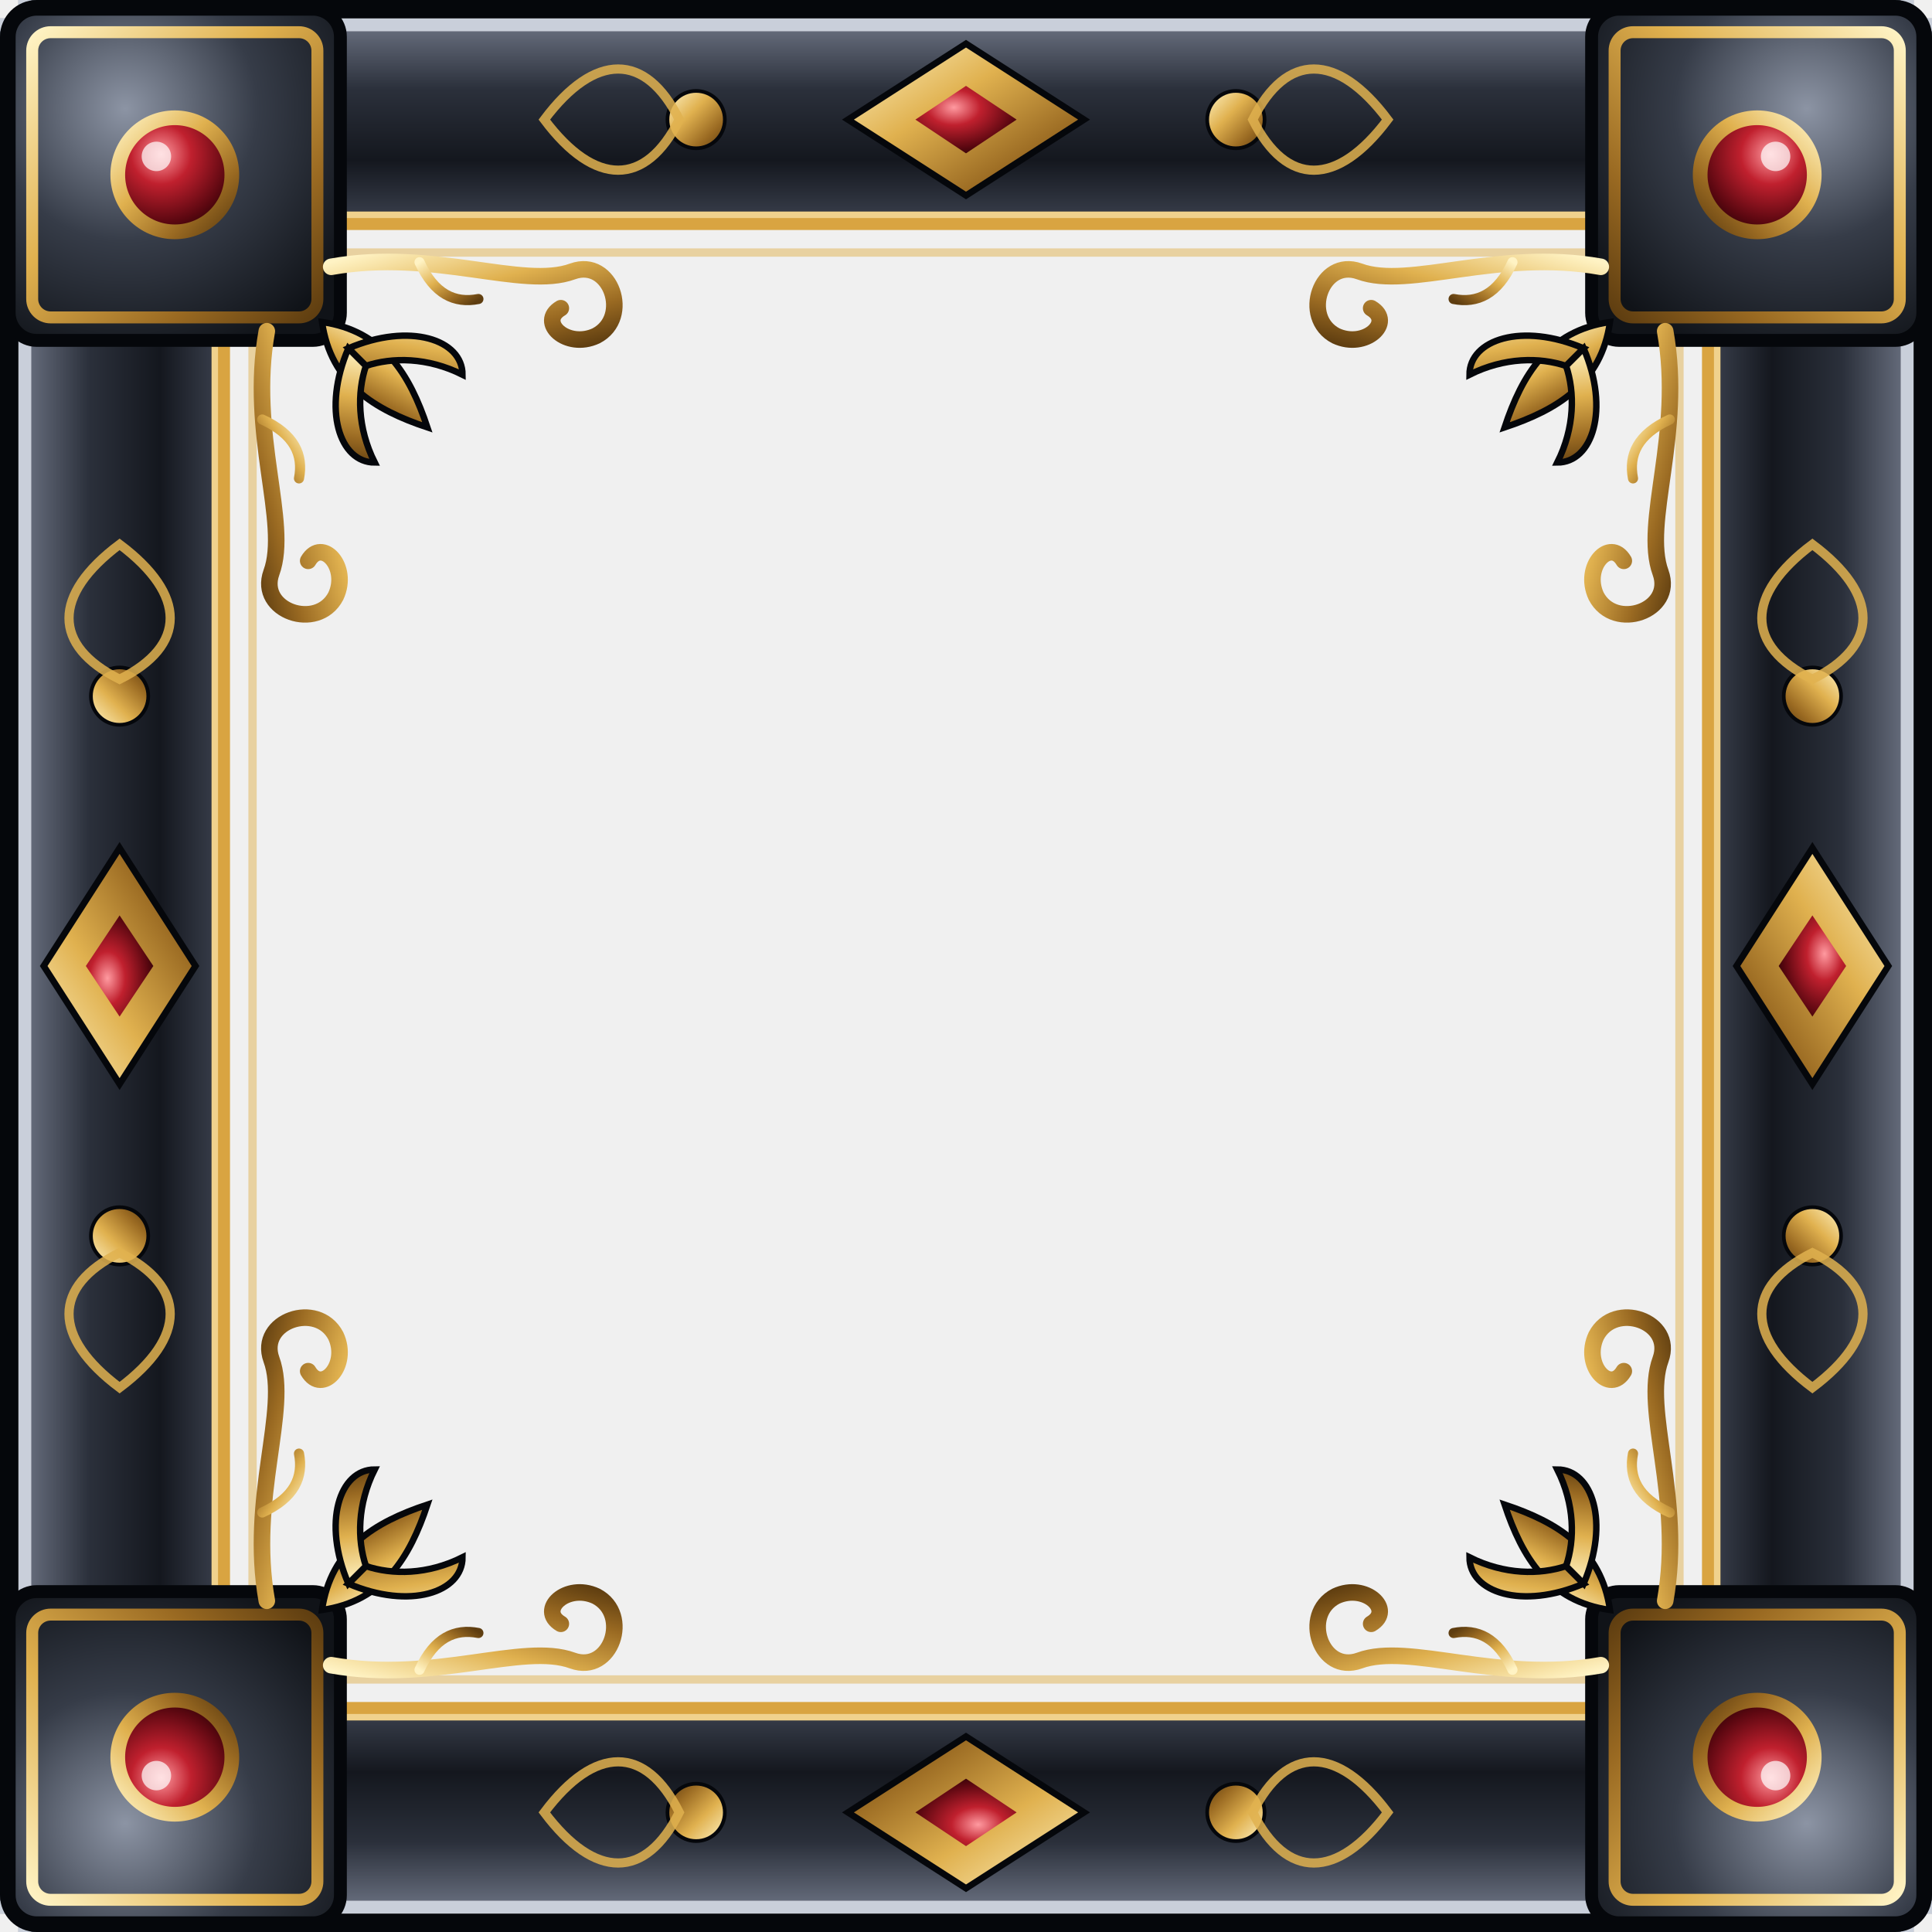
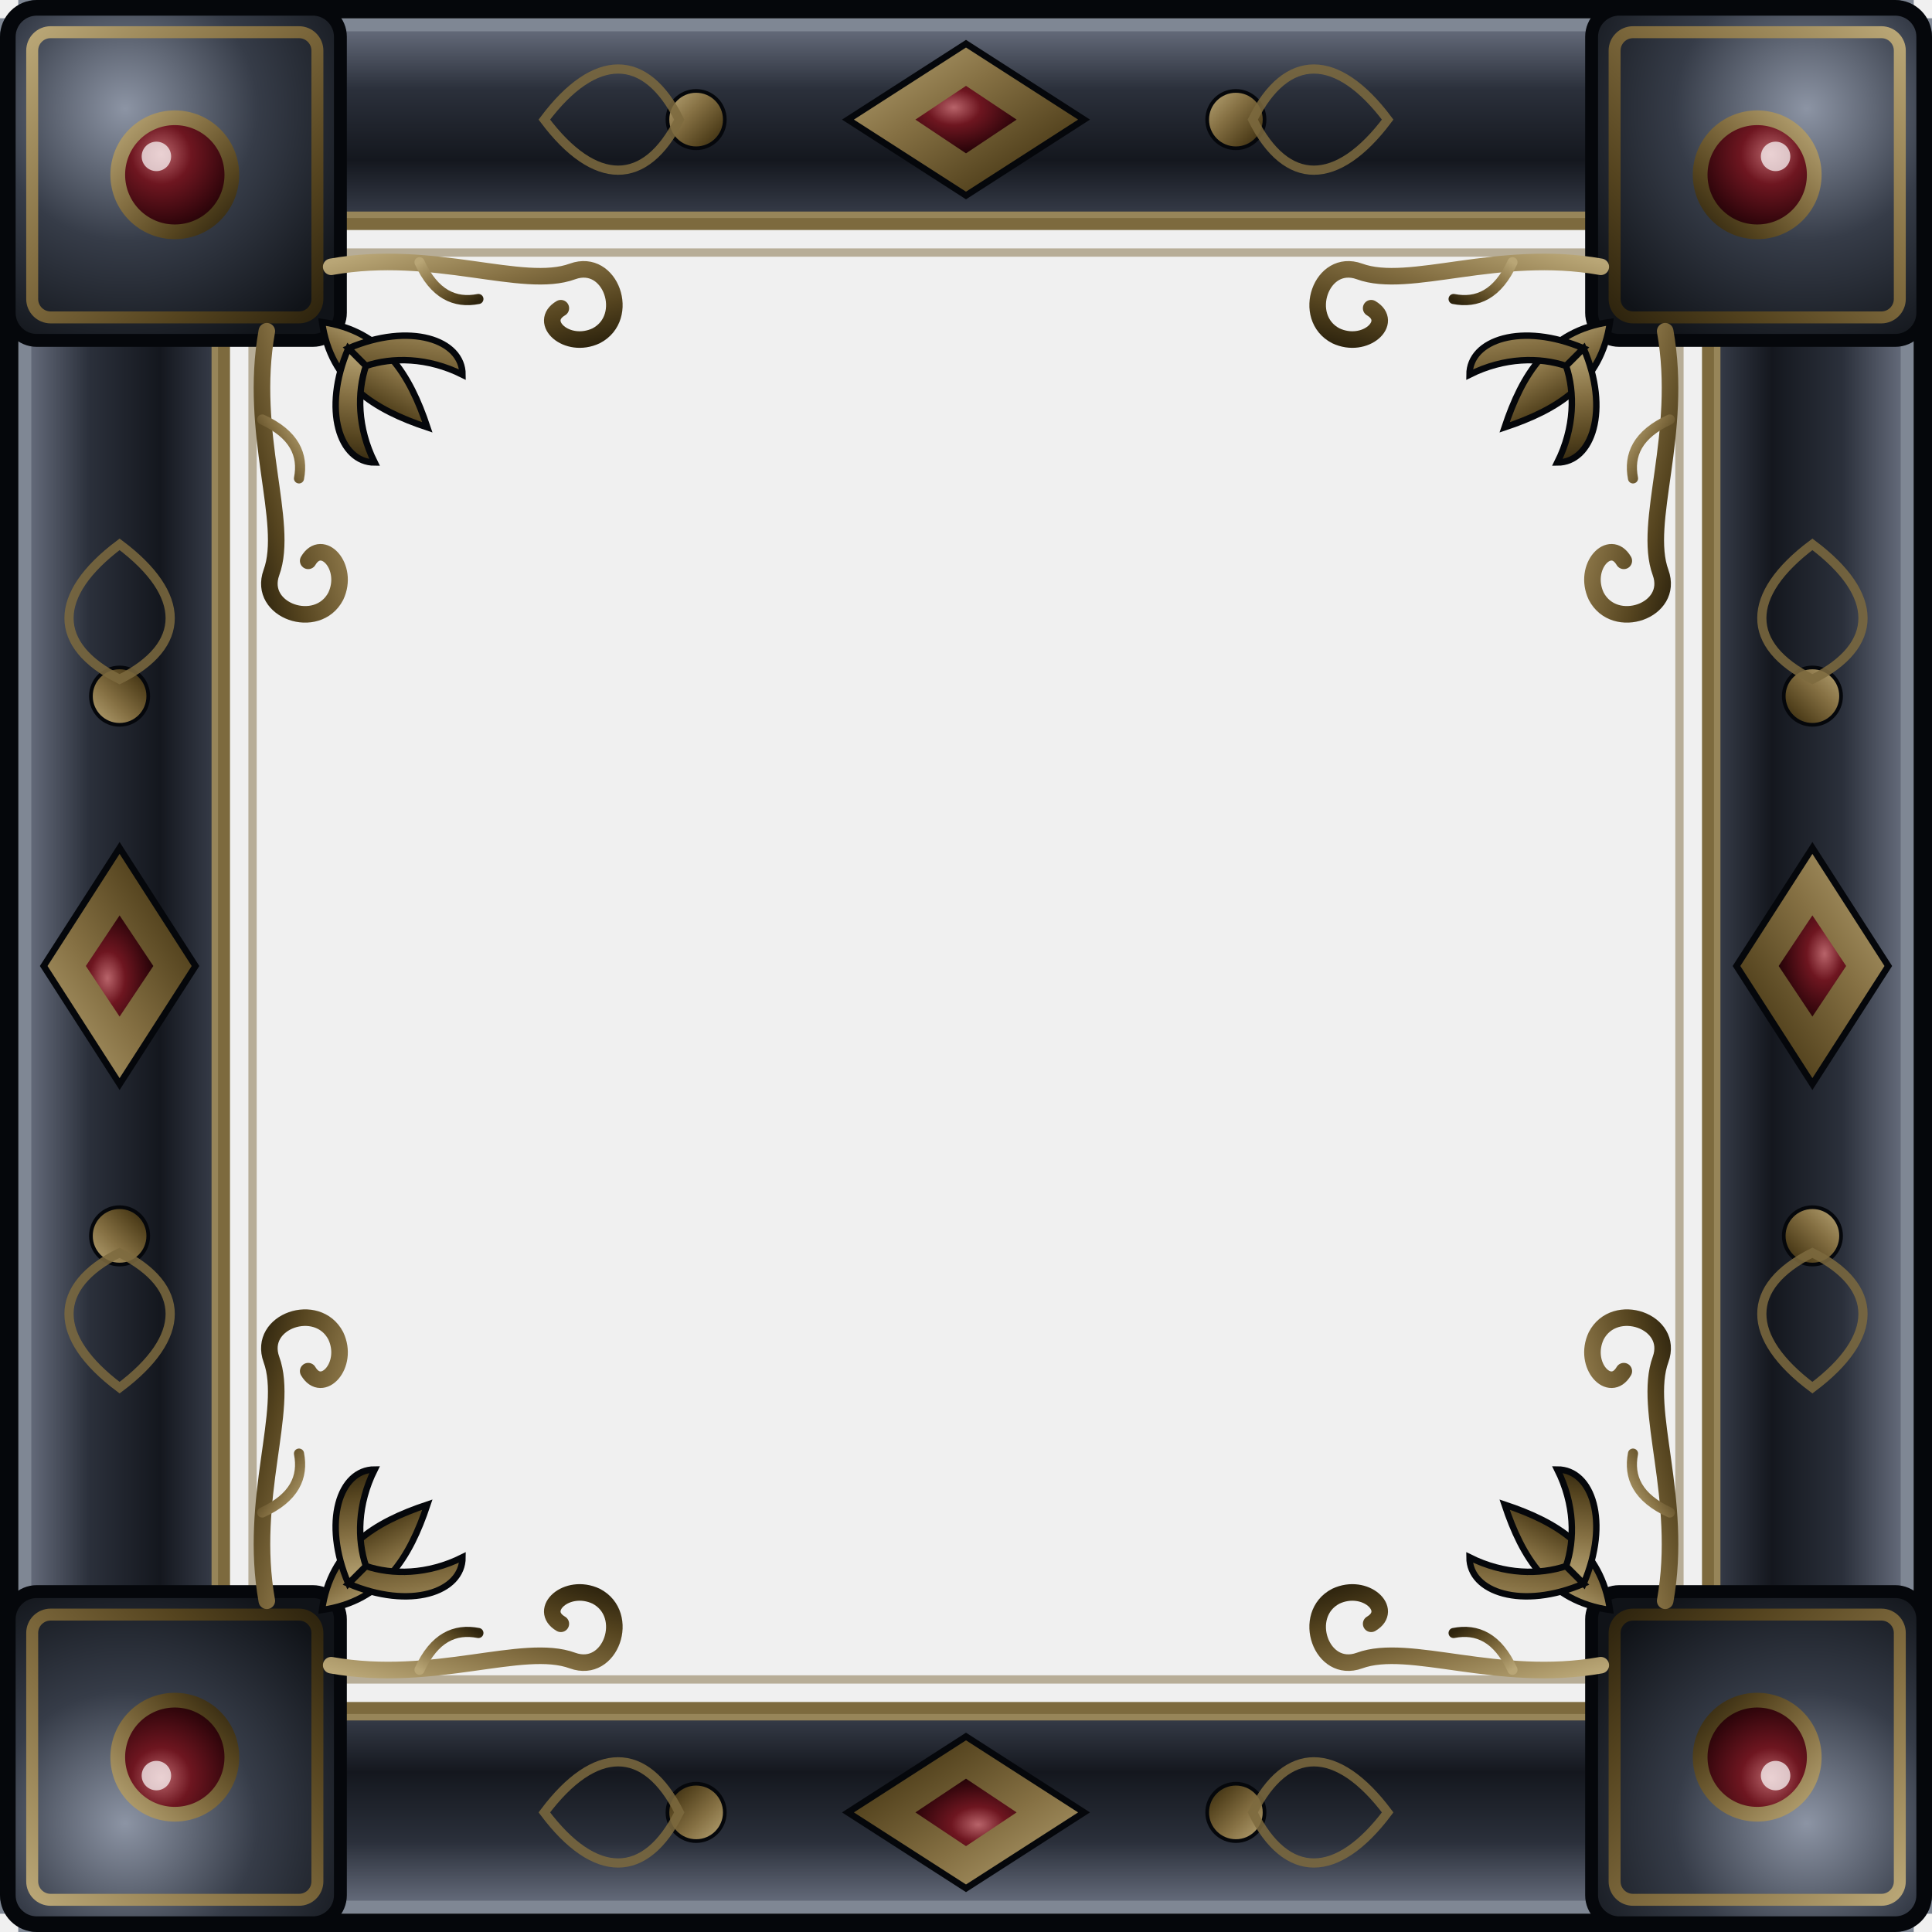
<svg xmlns="http://www.w3.org/2000/svg" viewBox="0 0 210 210" width="210" height="210">
  <defs>
    <linearGradient id="iron" x1="0" y1="0" x2="0" y2="1">
      <stop offset="0" stop-color="#6f7686" />
      <stop offset=".35" stop-color="#2b303b" />
      <stop offset=".7" stop-color="#14171e" />
      <stop offset="1" stop-color="#3a404d" />
    </linearGradient>
    <linearGradient id="ironv" x1="0" y1="0" x2="1" y2="0">
      <stop offset="0" stop-color="#6f7686" />
      <stop offset=".35" stop-color="#2b303b" />
      <stop offset=".7" stop-color="#14171e" />
      <stop offset="1" stop-color="#3a404d" />
    </linearGradient>
    <linearGradient id="silver" x1="0" y1="0" x2="1" y2="1">
      <stop offset="0" stop-color="#f4f6fa" />
      <stop offset=".45" stop-color="#a3abba" />
      <stop offset="1" stop-color="#454b58" />
    </linearGradient>
    <linearGradient id="gold" x1="0" y1="0" x2="1" y2="1">
-       <stop offset="0" stop-color="#fff3c4" />
-       <stop offset=".4" stop-color="#e0b14f" />
-       <stop offset=".75" stop-color="#9a6a22" />
-       <stop offset="1" stop-color="#5e3d10" />
+       <stop offset="0" stop-color="#b9a676" />
+       <stop offset=".4" stop-color="#857043" />
+       <stop offset=".75" stop-color="#55441f" />
+       <stop offset="1" stop-color="#2e240e" />
    </linearGradient>
    <radialGradient id="gem" cx=".38" cy=".32" r=".75">
-       <stop offset="0" stop-color="#ff9aa0" />
-       <stop offset=".35" stop-color="#c0202e" />
-       <stop offset=".8" stop-color="#5a0710" />
-       <stop offset="1" stop-color="#2a0306" />
+       <stop offset="0" stop-color="#b8646a" />
+       <stop offset=".35" stop-color="#6e1620" />
+       <stop offset=".8" stop-color="#33060c" />
+       <stop offset="1" stop-color="#180204" />
    </radialGradient>
    <radialGradient id="boss" cx=".35" cy=".3" r=".8">
      <stop offset="0" stop-color="#8c94a4" />
      <stop offset=".5" stop-color="#363c48" />
      <stop offset="1" stop-color="#101318" />
    </radialGradient>
  </defs>
  <g>
    <rect x="0" y="2" width="210" height="22" fill="url(#iron)" />
-     <rect x="0" y="2" width="210" height="1.4" fill="#c9cfda" />
-     <rect x="0" y="23" width="210" height="2" fill="#d9a441" />
-     <rect x="0" y="23" width="210" height=".7" fill="#fff0bf" opacity=".6" />
-     <rect x="0" y="27" width="210" height=".9" fill="#e0b14f" opacity=".5" />
+     <rect x="0" y="2" width="210" height="1.4" fill="#7f8794" />
+     <rect x="0" y="23" width="210" height="2" fill="#7d6a3e" />
+     <rect x="0" y="23" width="210" height=".7" fill="#a8976a" opacity=".6" />
+     <rect x="0" y="27" width="210" height=".9" fill="#7d6a3e" opacity=".5" />
    <g transform="translate(70 0)">
      <path d="M22.167 13 l12.833 -8.25 l12.833 8.25 l-12.833 8.25 z" fill="url(#gold)" stroke="#05070b" stroke-width=".7" />
      <path d="M29.5 13 l5.5 -3.667 l5.5 3.667 l-5.5 3.667 z" fill="url(#gem)" />
      <circle cx="5.667" cy="13" r="3.117" fill="url(#gold)" stroke="#05070b" stroke-width=".4" />
      <circle cx="64.333" cy="13" r="3.117" fill="url(#gold)" stroke="#05070b" stroke-width=".4" />
-       <path d="M-10.833 13 c5.5 -7.333 11 -7.333 14.667 0 c-3.667 7.333 -9.167 7.333 -14.667 0 z" fill="none" stroke="#e0b14f" stroke-width="1" opacity=".85" />
-       <path d="M80.833 13 c-5.5 -7.333 -11 -7.333 -14.667 0 c3.667 7.333 9.167 7.333 14.667 0 z" fill="none" stroke="#e0b14f" stroke-width="1" opacity=".85" />
+       <path d="M-10.833 13 c5.5 -7.333 11 -7.333 14.667 0 c-3.667 7.333 -9.167 7.333 -14.667 0 z" fill="none" stroke="#7d6a3e" stroke-width="1" opacity=".85" />
+       <path d="M80.833 13 c-5.5 -7.333 -11 -7.333 -14.667 0 c3.667 7.333 9.167 7.333 14.667 0 z" fill="none" stroke="#7d6a3e" stroke-width="1" opacity=".85" />
    </g>
  </g>
  <g transform="translate(210 0) rotate(90)">
    <rect x="0" y="2" width="210" height="22" fill="url(#iron)" />
-     <rect x="0" y="2" width="210" height="1.4" fill="#c9cfda" />
-     <rect x="0" y="23" width="210" height="2" fill="#d9a441" />
-     <rect x="0" y="23" width="210" height=".7" fill="#fff0bf" opacity=".6" />
-     <rect x="0" y="27" width="210" height=".9" fill="#e0b14f" opacity=".5" />
+     <rect x="0" y="2" width="210" height="1.4" fill="#7f8794" />
+     <rect x="0" y="23" width="210" height="2" fill="#7d6a3e" />
+     <rect x="0" y="23" width="210" height=".7" fill="#a8976a" opacity=".6" />
+     <rect x="0" y="27" width="210" height=".9" fill="#7d6a3e" opacity=".5" />
    <g transform="translate(70 0)">
      <path d="M22.167 13 l12.833 -8.25 l12.833 8.25 l-12.833 8.25 z" fill="url(#gold)" stroke="#05070b" stroke-width=".7" />
      <path d="M29.5 13 l5.5 -3.667 l5.5 3.667 l-5.5 3.667 z" fill="url(#gem)" />
      <circle cx="5.667" cy="13" r="3.117" fill="url(#gold)" stroke="#05070b" stroke-width=".4" />
      <circle cx="64.333" cy="13" r="3.117" fill="url(#gold)" stroke="#05070b" stroke-width=".4" />
-       <path d="M-10.833 13 c5.5 -7.333 11 -7.333 14.667 0 c-3.667 7.333 -9.167 7.333 -14.667 0 z" fill="none" stroke="#e0b14f" stroke-width="1" opacity=".85" />
-       <path d="M80.833 13 c-5.5 -7.333 -11 -7.333 -14.667 0 c3.667 7.333 9.167 7.333 14.667 0 z" fill="none" stroke="#e0b14f" stroke-width="1" opacity=".85" />
+       <path d="M-10.833 13 c5.5 -7.333 11 -7.333 14.667 0 c-3.667 7.333 -9.167 7.333 -14.667 0 z" fill="none" stroke="#7d6a3e" stroke-width="1" opacity=".85" />
+       <path d="M80.833 13 c-5.5 -7.333 -11 -7.333 -14.667 0 c3.667 7.333 9.167 7.333 14.667 0 z" fill="none" stroke="#7d6a3e" stroke-width="1" opacity=".85" />
    </g>
  </g>
  <g transform="translate(210 210) rotate(180)">
    <rect x="0" y="2" width="210" height="22" fill="url(#iron)" />
-     <rect x="0" y="2" width="210" height="1.4" fill="#c9cfda" />
-     <rect x="0" y="23" width="210" height="2" fill="#d9a441" />
-     <rect x="0" y="23" width="210" height=".7" fill="#fff0bf" opacity=".6" />
-     <rect x="0" y="27" width="210" height=".9" fill="#e0b14f" opacity=".5" />
+     <rect x="0" y="2" width="210" height="1.4" fill="#7f8794" />
+     <rect x="0" y="23" width="210" height="2" fill="#7d6a3e" />
+     <rect x="0" y="23" width="210" height=".7" fill="#a8976a" opacity=".6" />
+     <rect x="0" y="27" width="210" height=".9" fill="#7d6a3e" opacity=".5" />
    <g transform="translate(70 0)">
      <path d="M22.167 13 l12.833 -8.25 l12.833 8.25 l-12.833 8.25 z" fill="url(#gold)" stroke="#05070b" stroke-width=".7" />
      <path d="M29.5 13 l5.5 -3.667 l5.5 3.667 l-5.5 3.667 z" fill="url(#gem)" />
      <circle cx="5.667" cy="13" r="3.117" fill="url(#gold)" stroke="#05070b" stroke-width=".4" />
      <circle cx="64.333" cy="13" r="3.117" fill="url(#gold)" stroke="#05070b" stroke-width=".4" />
-       <path d="M-10.833 13 c5.5 -7.333 11 -7.333 14.667 0 c-3.667 7.333 -9.167 7.333 -14.667 0 z" fill="none" stroke="#e0b14f" stroke-width="1" opacity=".85" />
-       <path d="M80.833 13 c-5.5 -7.333 -11 -7.333 -14.667 0 c3.667 7.333 9.167 7.333 14.667 0 z" fill="none" stroke="#e0b14f" stroke-width="1" opacity=".85" />
+       <path d="M-10.833 13 c5.5 -7.333 11 -7.333 14.667 0 c-3.667 7.333 -9.167 7.333 -14.667 0 z" fill="none" stroke="#7d6a3e" stroke-width="1" opacity=".85" />
+       <path d="M80.833 13 c-5.5 -7.333 -11 -7.333 -14.667 0 c3.667 7.333 9.167 7.333 14.667 0 z" fill="none" stroke="#7d6a3e" stroke-width="1" opacity=".85" />
    </g>
  </g>
  <g transform="translate(0 210) rotate(-90)">
    <rect x="0" y="2" width="210" height="22" fill="url(#iron)" />
-     <rect x="0" y="2" width="210" height="1.4" fill="#c9cfda" />
-     <rect x="0" y="23" width="210" height="2" fill="#d9a441" />
-     <rect x="0" y="23" width="210" height=".7" fill="#fff0bf" opacity=".6" />
-     <rect x="0" y="27" width="210" height=".9" fill="#e0b14f" opacity=".5" />
+     <rect x="0" y="2" width="210" height="1.4" fill="#7f8794" />
+     <rect x="0" y="23" width="210" height="2" fill="#7d6a3e" />
+     <rect x="0" y="23" width="210" height=".7" fill="#a8976a" opacity=".6" />
+     <rect x="0" y="27" width="210" height=".9" fill="#7d6a3e" opacity=".5" />
    <g transform="translate(70 0)">
      <path d="M22.167 13 l12.833 -8.25 l12.833 8.25 l-12.833 8.25 z" fill="url(#gold)" stroke="#05070b" stroke-width=".7" />
      <path d="M29.5 13 l5.5 -3.667 l5.5 3.667 l-5.5 3.667 z" fill="url(#gem)" />
      <circle cx="5.667" cy="13" r="3.117" fill="url(#gold)" stroke="#05070b" stroke-width=".4" />
      <circle cx="64.333" cy="13" r="3.117" fill="url(#gold)" stroke="#05070b" stroke-width=".4" />
-       <path d="M-10.833 13 c5.5 -7.333 11 -7.333 14.667 0 c-3.667 7.333 -9.167 7.333 -14.667 0 z" fill="none" stroke="#e0b14f" stroke-width="1" opacity=".85" />
-       <path d="M80.833 13 c-5.5 -7.333 -11 -7.333 -14.667 0 c3.667 7.333 9.167 7.333 14.667 0 z" fill="none" stroke="#e0b14f" stroke-width="1" opacity=".85" />
+       <path d="M-10.833 13 c5.5 -7.333 11 -7.333 14.667 0 c-3.667 7.333 -9.167 7.333 -14.667 0 z" fill="none" stroke="#7d6a3e" stroke-width="1" opacity=".85" />
+       <path d="M80.833 13 c-5.5 -7.333 -11 -7.333 -14.667 0 c3.667 7.333 9.167 7.333 14.667 0 z" fill="none" stroke="#7d6a3e" stroke-width="1" opacity=".85" />
    </g>
  </g>
  <rect x="1" y="1" width="208" height="208" rx="3" fill="none" stroke="#05070b" stroke-width="2" />
  <g>
    <rect x="1" y="1" width="36" height="36" rx="3" fill="url(#boss)" stroke="#05070b" stroke-width="1.4" />
    <rect x="3.5" y="3.5" width="31" height="31" rx="2" fill="none" stroke="url(#gold)" stroke-width="1.3" />
    <circle cx="19" cy="19" r="6.2" fill="url(#gem)" stroke="url(#gold)" stroke-width="1.6" />
    <circle cx="17" cy="17" r="1.6" fill="#fff" opacity=".7" />
    <g transform="translate(36 29)">
      <path d="M0 0 C11.2 -2 20.8 2.5 26.24 0.5     C30.4 -1 32.64 5.5 28.8 7.5 C25.6 9 22.4 6 24.96 4.5" fill="none" stroke="url(#gold)" stroke-width="1.8" stroke-linecap="round" />
      <path d="M9.6 -0.5 c1.6 3.5 3.84 4.5 6.4 4" fill="none" stroke="url(#gold)" stroke-width="1.1" stroke-linecap="round" />
    </g>
    <g transform="translate(29 36) rotate(90)">
      <path d="M0 0 C11.2 2 20.8 -2.5 26.24 -0.5     C30.4 1 32.64 -5.5 28.8 -7.5 C25.6 -9 22.4 -6 24.96 -4.5" fill="none" stroke="url(#gold)" stroke-width="1.8" stroke-linecap="round" />
      <path d="M9.6 0.5 c1.6 -3.5 3.84 -4.5 6.4 -4" fill="none" stroke="url(#gold)" stroke-width="1.1" stroke-linecap="round" />
    </g>
    <g transform="translate(35 35) rotate(45)">
      <g fill="url(#gold)" stroke="#05070b" stroke-width=".7">
        <path d="M0 0 C5.4 -4.05 10.8 -2.7 16.2 0 C10.8 2.7 5.4 4.05 0 0 Z" />
        <path d="M4.05 0 C6.75 -6.75 12.15 -9.45 14.85 -6.75 C10.8 -5.4 8.1 -2.7 6.75 0 Z" />
        <path d="M4.05 0 C6.75 6.75 12.15 9.45 14.85 6.75 C10.8 5.4 8.1 2.7 6.75 0 Z" />
      </g>
    </g>
  </g>
  <g transform="translate(210 0) scale(-1 1)">
    <g>
      <rect x="1" y="1" width="36" height="36" rx="3" fill="url(#boss)" stroke="#05070b" stroke-width="1.4" />
      <rect x="3.5" y="3.5" width="31" height="31" rx="2" fill="none" stroke="url(#gold)" stroke-width="1.3" />
      <circle cx="19" cy="19" r="6.2" fill="url(#gem)" stroke="url(#gold)" stroke-width="1.6" />
      <circle cx="17" cy="17" r="1.6" fill="#fff" opacity=".7" />
      <g transform="translate(36 29)">
        <path d="M0 0 C11.2 -2 20.8 2.5 26.24 0.5     C30.4 -1 32.64 5.5 28.8 7.5 C25.6 9 22.4 6 24.96 4.5" fill="none" stroke="url(#gold)" stroke-width="1.8" stroke-linecap="round" />
        <path d="M9.6 -0.5 c1.6 3.5 3.84 4.5 6.4 4" fill="none" stroke="url(#gold)" stroke-width="1.1" stroke-linecap="round" />
      </g>
      <g transform="translate(29 36) rotate(90)">
        <path d="M0 0 C11.2 2 20.8 -2.5 26.24 -0.5     C30.4 1 32.64 -5.5 28.8 -7.5 C25.6 -9 22.4 -6 24.96 -4.5" fill="none" stroke="url(#gold)" stroke-width="1.8" stroke-linecap="round" />
        <path d="M9.6 0.5 c1.6 -3.5 3.84 -4.5 6.4 -4" fill="none" stroke="url(#gold)" stroke-width="1.1" stroke-linecap="round" />
      </g>
      <g transform="translate(35 35) rotate(45)">
        <g fill="url(#gold)" stroke="#05070b" stroke-width=".7">
          <path d="M0 0 C5.4 -4.05 10.8 -2.7 16.2 0 C10.8 2.7 5.4 4.05 0 0 Z" />
          <path d="M4.05 0 C6.75 -6.75 12.15 -9.45 14.85 -6.75 C10.8 -5.4 8.1 -2.7 6.75 0 Z" />
          <path d="M4.05 0 C6.75 6.75 12.15 9.45 14.85 6.75 C10.8 5.4 8.1 2.7 6.75 0 Z" />
        </g>
      </g>
    </g>
  </g>
  <g transform="translate(0 210) scale(1 -1)">
    <g>
      <rect x="1" y="1" width="36" height="36" rx="3" fill="url(#boss)" stroke="#05070b" stroke-width="1.4" />
      <rect x="3.5" y="3.5" width="31" height="31" rx="2" fill="none" stroke="url(#gold)" stroke-width="1.3" />
      <circle cx="19" cy="19" r="6.2" fill="url(#gem)" stroke="url(#gold)" stroke-width="1.6" />
      <circle cx="17" cy="17" r="1.6" fill="#fff" opacity=".7" />
      <g transform="translate(36 29)">
        <path d="M0 0 C11.2 -2 20.8 2.5 26.24 0.5     C30.4 -1 32.64 5.5 28.8 7.5 C25.6 9 22.4 6 24.96 4.5" fill="none" stroke="url(#gold)" stroke-width="1.8" stroke-linecap="round" />
        <path d="M9.6 -0.5 c1.6 3.5 3.84 4.5 6.4 4" fill="none" stroke="url(#gold)" stroke-width="1.1" stroke-linecap="round" />
      </g>
      <g transform="translate(29 36) rotate(90)">
        <path d="M0 0 C11.2 2 20.8 -2.5 26.24 -0.5     C30.4 1 32.64 -5.5 28.8 -7.5 C25.6 -9 22.4 -6 24.96 -4.5" fill="none" stroke="url(#gold)" stroke-width="1.8" stroke-linecap="round" />
        <path d="M9.6 0.5 c1.6 -3.5 3.84 -4.5 6.4 -4" fill="none" stroke="url(#gold)" stroke-width="1.1" stroke-linecap="round" />
      </g>
      <g transform="translate(35 35) rotate(45)">
        <g fill="url(#gold)" stroke="#05070b" stroke-width=".7">
          <path d="M0 0 C5.4 -4.05 10.8 -2.7 16.2 0 C10.8 2.7 5.4 4.05 0 0 Z" />
          <path d="M4.05 0 C6.75 -6.75 12.15 -9.45 14.85 -6.75 C10.8 -5.4 8.1 -2.7 6.75 0 Z" />
          <path d="M4.05 0 C6.75 6.75 12.15 9.45 14.85 6.75 C10.8 5.4 8.1 2.7 6.75 0 Z" />
        </g>
      </g>
    </g>
  </g>
  <g transform="translate(210 210) scale(-1 -1)">
    <g>
      <rect x="1" y="1" width="36" height="36" rx="3" fill="url(#boss)" stroke="#05070b" stroke-width="1.4" />
      <rect x="3.5" y="3.5" width="31" height="31" rx="2" fill="none" stroke="url(#gold)" stroke-width="1.3" />
      <circle cx="19" cy="19" r="6.2" fill="url(#gem)" stroke="url(#gold)" stroke-width="1.6" />
      <circle cx="17" cy="17" r="1.6" fill="#fff" opacity=".7" />
      <g transform="translate(36 29)">
        <path d="M0 0 C11.2 -2 20.8 2.5 26.24 0.5     C30.4 -1 32.64 5.5 28.8 7.5 C25.6 9 22.4 6 24.96 4.5" fill="none" stroke="url(#gold)" stroke-width="1.8" stroke-linecap="round" />
        <path d="M9.6 -0.5 c1.6 3.5 3.84 4.5 6.4 4" fill="none" stroke="url(#gold)" stroke-width="1.1" stroke-linecap="round" />
      </g>
      <g transform="translate(29 36) rotate(90)">
        <path d="M0 0 C11.2 2 20.8 -2.5 26.24 -0.5     C30.4 1 32.64 -5.5 28.8 -7.5 C25.6 -9 22.4 -6 24.96 -4.5" fill="none" stroke="url(#gold)" stroke-width="1.8" stroke-linecap="round" />
        <path d="M9.6 0.5 c1.6 -3.5 3.84 -4.5 6.4 -4" fill="none" stroke="url(#gold)" stroke-width="1.1" stroke-linecap="round" />
      </g>
      <g transform="translate(35 35) rotate(45)">
        <g fill="url(#gold)" stroke="#05070b" stroke-width=".7">
          <path d="M0 0 C5.4 -4.05 10.8 -2.7 16.2 0 C10.8 2.7 5.4 4.05 0 0 Z" />
          <path d="M4.05 0 C6.75 -6.75 12.15 -9.45 14.85 -6.75 C10.8 -5.4 8.1 -2.7 6.75 0 Z" />
          <path d="M4.05 0 C6.75 6.75 12.15 9.45 14.85 6.75 C10.8 5.4 8.1 2.7 6.75 0 Z" />
        </g>
      </g>
    </g>
  </g>
</svg>
